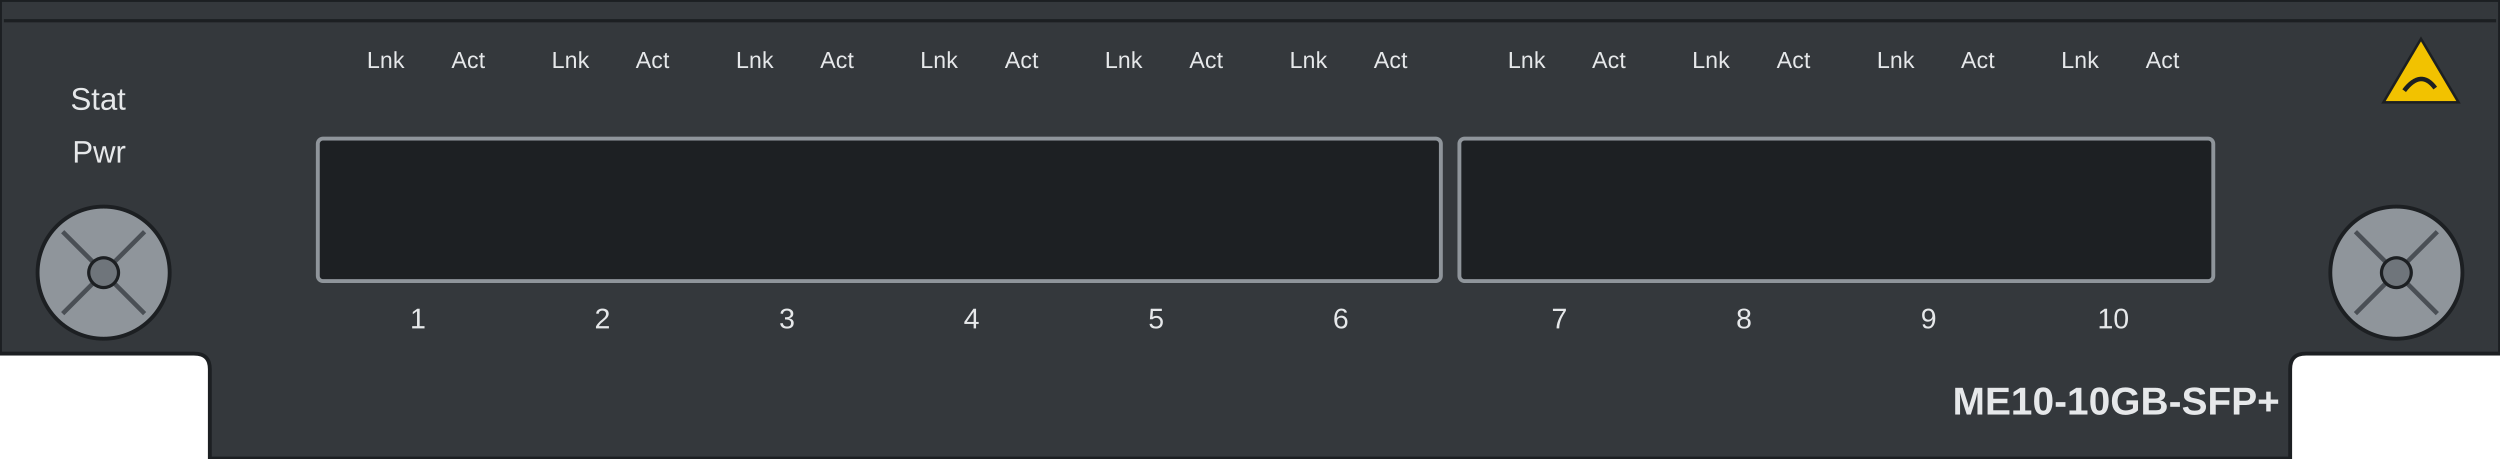
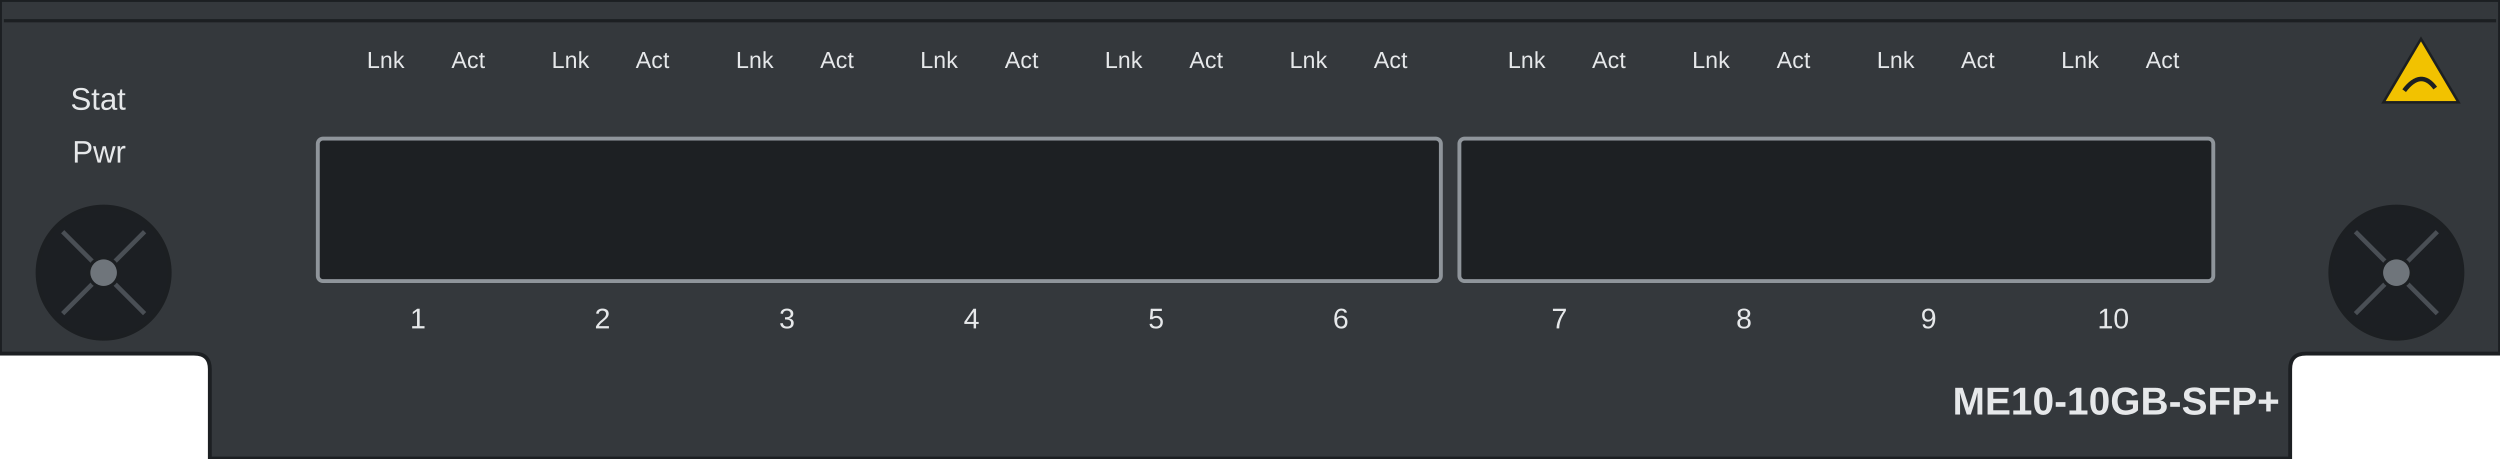
<svg xmlns="http://www.w3.org/2000/svg" width="193mm" height="35.4mm" viewBox="0 0 193 35.4">
  <path id="plate" d="M 0 0 H 193 V 27.3 H 178 Q 176.8 27.3 176.8 28.5 V 35.4 H 16.2 V 28.5 Q 16.2 27.3 15 27.3 H 0 Z" fill="#34383c" stroke="#1c1f22" stroke-width="0.3" />
  <path id="top-fold" d="M 0.3 1.6 L 192.7 1.6" stroke="#1c1f22" stroke-width="0.25" />
  <rect id="bezel-1" x="24.535" y="10.7" width="86.7" height="11" rx="0.4" fill="#1d2023" stroke="#8f959b" stroke-width="0.3" />
  <rect id="bezel-2" x="112.665" y="10.7" width="58.2" height="11" rx="0.4" fill="#1d2023" stroke="#8f959b" stroke-width="0.3" />
  <rect id="logo-zone" x="20" y="28.5" width="20" height="5" fill="none" />
  <g id="screw-left">
-     <circle cx="8" cy="21.05" r="5.1" fill="#8f959b" stroke="#1c1f22" stroke-width="0.3" />
+     <circle cx="8" cy="21.05" r="5.1" fill="#1c1f23" stroke="#1c1f22" stroke-width="0.3" />
    <path d="M 4.838 17.888 L 11.162 24.212 M 4.838 24.212 L 11.162 17.888" stroke="#4a4f55" stroke-width="0.35" />
    <circle cx="8" cy="21.05" r="1.15" fill="#6f757b" stroke="#1c1f22" stroke-width="0.25" />
  </g>
  <g id="screw-right">
-     <circle cx="185" cy="21.05" r="5.1" fill="#8f959b" stroke="#1c1f22" stroke-width="0.3" />
+     <circle cx="185" cy="21.05" r="5.1" fill="#1c1f23" stroke="#1c1f22" stroke-width="0.3" />
    <path d="M 181.838 17.888 L 188.162 24.212 M 181.838 24.212 L 188.162 17.888" stroke="#4a4f55" stroke-width="0.35" />
    <circle cx="185" cy="21.05" r="1.15" fill="#6f757b" stroke="#1c1f22" stroke-width="0.25" />
  </g>
  <g id="esd-mark">
    <path d="M 184 7.9 L 186.9 3 L 189.8 7.9 Z" fill="#f2c200" stroke="#1c1f22" stroke-width="0.2" />
    <path d="M 185.6 7 Q 186.9 5.3 188 6.8" fill="none" stroke="#1c1f22" stroke-width="0.35" />
  </g>
  <g id="silkscreen">
    <text x="9.71" y="8.47" font-family="Arial" font-size="2.4" fill="#e6e8ea" text-anchor="end">Stat</text>
    <text x="9.71" y="12.55" font-family="Arial" font-size="2.4" fill="#e6e8ea" text-anchor="end">Pwr</text>
    <text x="29.78" y="5.25" font-family="Arial" font-size="1.8" fill="#e6e8ea" text-anchor="middle">Lnk</text>
    <text x="36.15" y="5.25" font-family="Arial" font-size="1.8" fill="#e6e8ea" text-anchor="middle">Act</text>
    <text x="32.26" y="25.35" font-family="Arial" font-size="2.2" fill="#e6e8ea" text-anchor="middle">1</text>
    <text x="44.04" y="5.25" font-family="Arial" font-size="1.8" fill="#e6e8ea" text-anchor="middle">Lnk</text>
    <text x="50.38" y="5.25" font-family="Arial" font-size="1.8" fill="#e6e8ea" text-anchor="middle">Act</text>
    <text x="46.51" y="25.35" font-family="Arial" font-size="2.2" fill="#e6e8ea" text-anchor="middle">2</text>
    <text x="58.27" y="5.25" font-family="Arial" font-size="1.8" fill="#e6e8ea" text-anchor="middle">Lnk</text>
    <text x="64.62" y="5.25" font-family="Arial" font-size="1.8" fill="#e6e8ea" text-anchor="middle">Act</text>
    <text x="60.76" y="25.35" font-family="Arial" font-size="2.2" fill="#e6e8ea" text-anchor="middle">3</text>
    <text x="72.5" y="5.25" font-family="Arial" font-size="1.8" fill="#e6e8ea" text-anchor="middle">Lnk</text>
    <text x="78.87" y="5.25" font-family="Arial" font-size="1.8" fill="#e6e8ea" text-anchor="middle">Act</text>
    <text x="75.01" y="25.35" font-family="Arial" font-size="2.2" fill="#e6e8ea" text-anchor="middle">4</text>
    <text x="86.75" y="5.25" font-family="Arial" font-size="1.8" fill="#e6e8ea" text-anchor="middle">Lnk</text>
    <text x="93.12" y="5.25" font-family="Arial" font-size="1.8" fill="#e6e8ea" text-anchor="middle">Act</text>
    <text x="89.26" y="25.35" font-family="Arial" font-size="2.2" fill="#e6e8ea" text-anchor="middle">5</text>
    <text x="101.01" y="5.25" font-family="Arial" font-size="1.8" fill="#e6e8ea" text-anchor="middle">Lnk</text>
    <text x="107.36" y="5.25" font-family="Arial" font-size="1.8" fill="#e6e8ea" text-anchor="middle">Act</text>
    <text x="103.51" y="25.35" font-family="Arial" font-size="2.2" fill="#e6e8ea" text-anchor="middle">6</text>
    <text x="117.86" y="5.25" font-family="Arial" font-size="1.8" fill="#e6e8ea" text-anchor="middle">Lnk</text>
    <text x="124.21" y="5.25" font-family="Arial" font-size="1.8" fill="#e6e8ea" text-anchor="middle">Act</text>
    <text x="120.39" y="25.35" font-family="Arial" font-size="2.2" fill="#e6e8ea" text-anchor="middle">7</text>
    <text x="132.09" y="5.25" font-family="Arial" font-size="1.8" fill="#e6e8ea" text-anchor="middle">Lnk</text>
    <text x="138.46" y="5.25" font-family="Arial" font-size="1.8" fill="#e6e8ea" text-anchor="middle">Act</text>
    <text x="134.64" y="25.35" font-family="Arial" font-size="2.2" fill="#e6e8ea" text-anchor="middle">8</text>
    <text x="146.35" y="5.25" font-family="Arial" font-size="1.8" fill="#e6e8ea" text-anchor="middle">Lnk</text>
    <text x="152.69" y="5.25" font-family="Arial" font-size="1.8" fill="#e6e8ea" text-anchor="middle">Act</text>
    <text x="148.89" y="25.35" font-family="Arial" font-size="2.2" fill="#e6e8ea" text-anchor="middle">9</text>
    <text x="160.58" y="5.25" font-family="Arial" font-size="1.8" fill="#e6e8ea" text-anchor="middle">Lnk</text>
    <text x="166.95" y="5.25" font-family="Arial" font-size="1.8" fill="#e6e8ea" text-anchor="middle">Act</text>
    <text x="163.14" y="25.35" font-family="Arial" font-size="2.2" fill="#e6e8ea" text-anchor="middle">10</text>
    <g id="model-label">
      <text x="176" y="32" font-family="Arial" font-size="3" font-weight="bold" fill="#e6e8ea" text-anchor="end">ME10-10GB-SFP+</text>
    </g>
  </g>
</svg>
